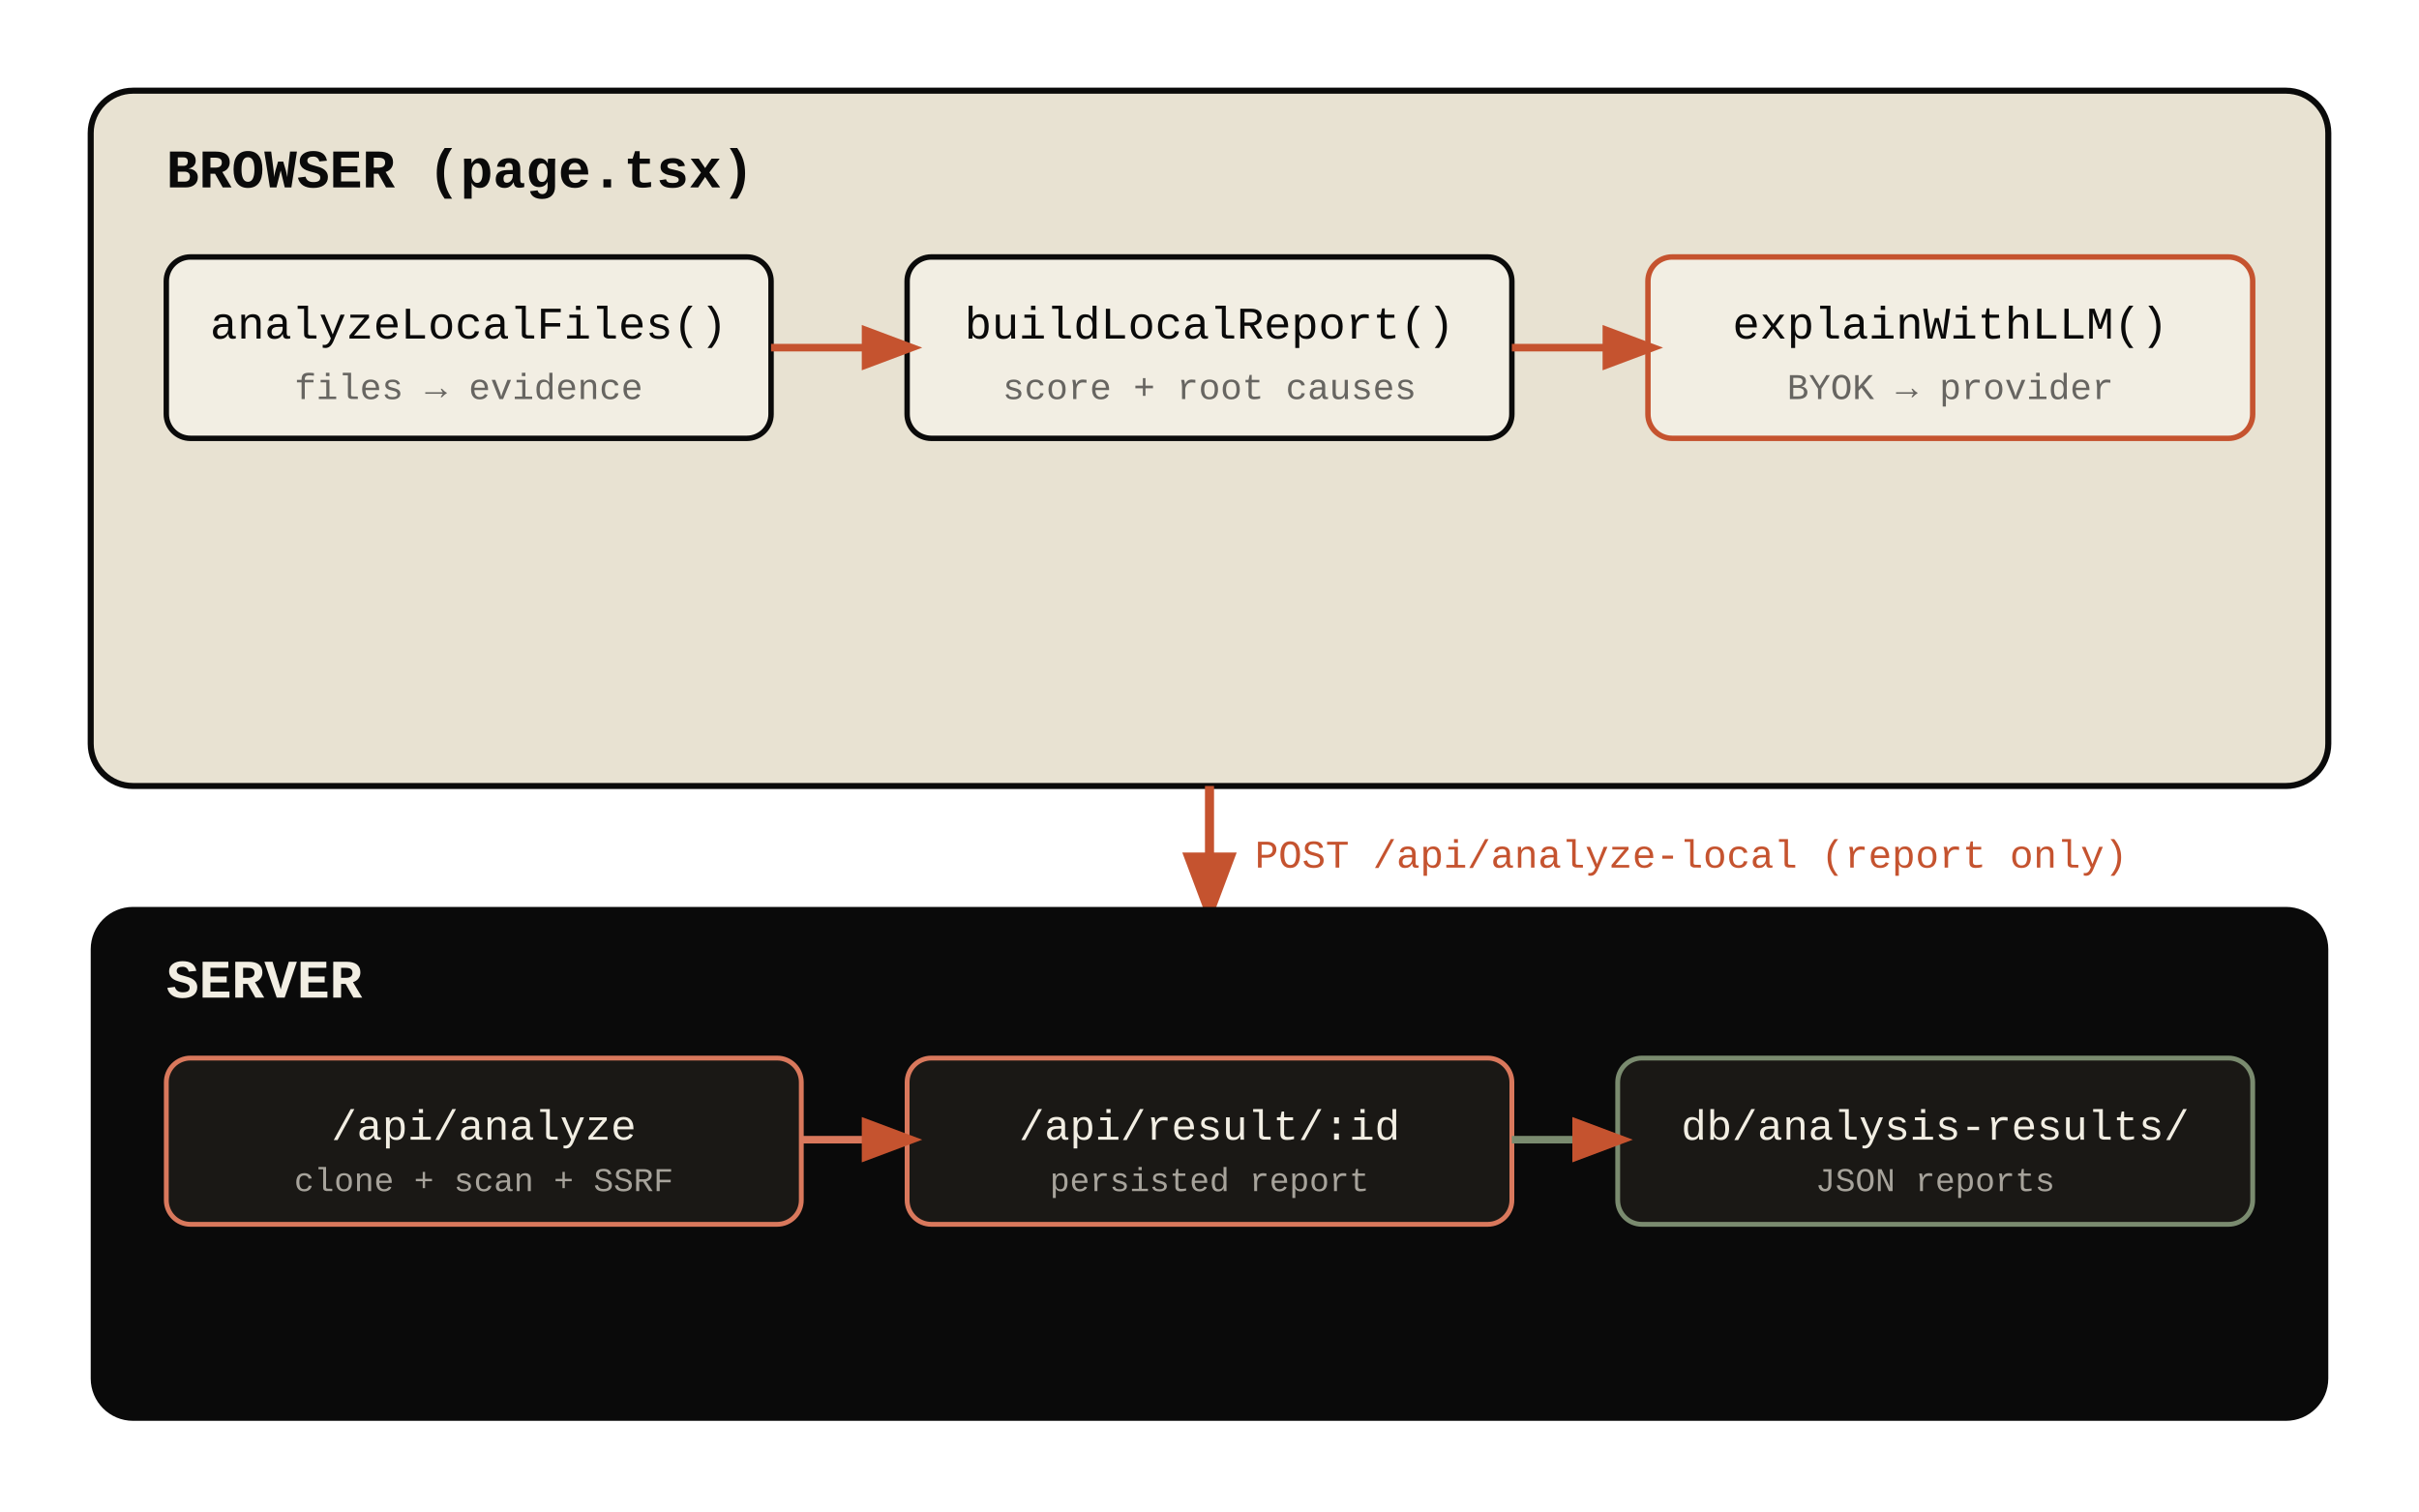
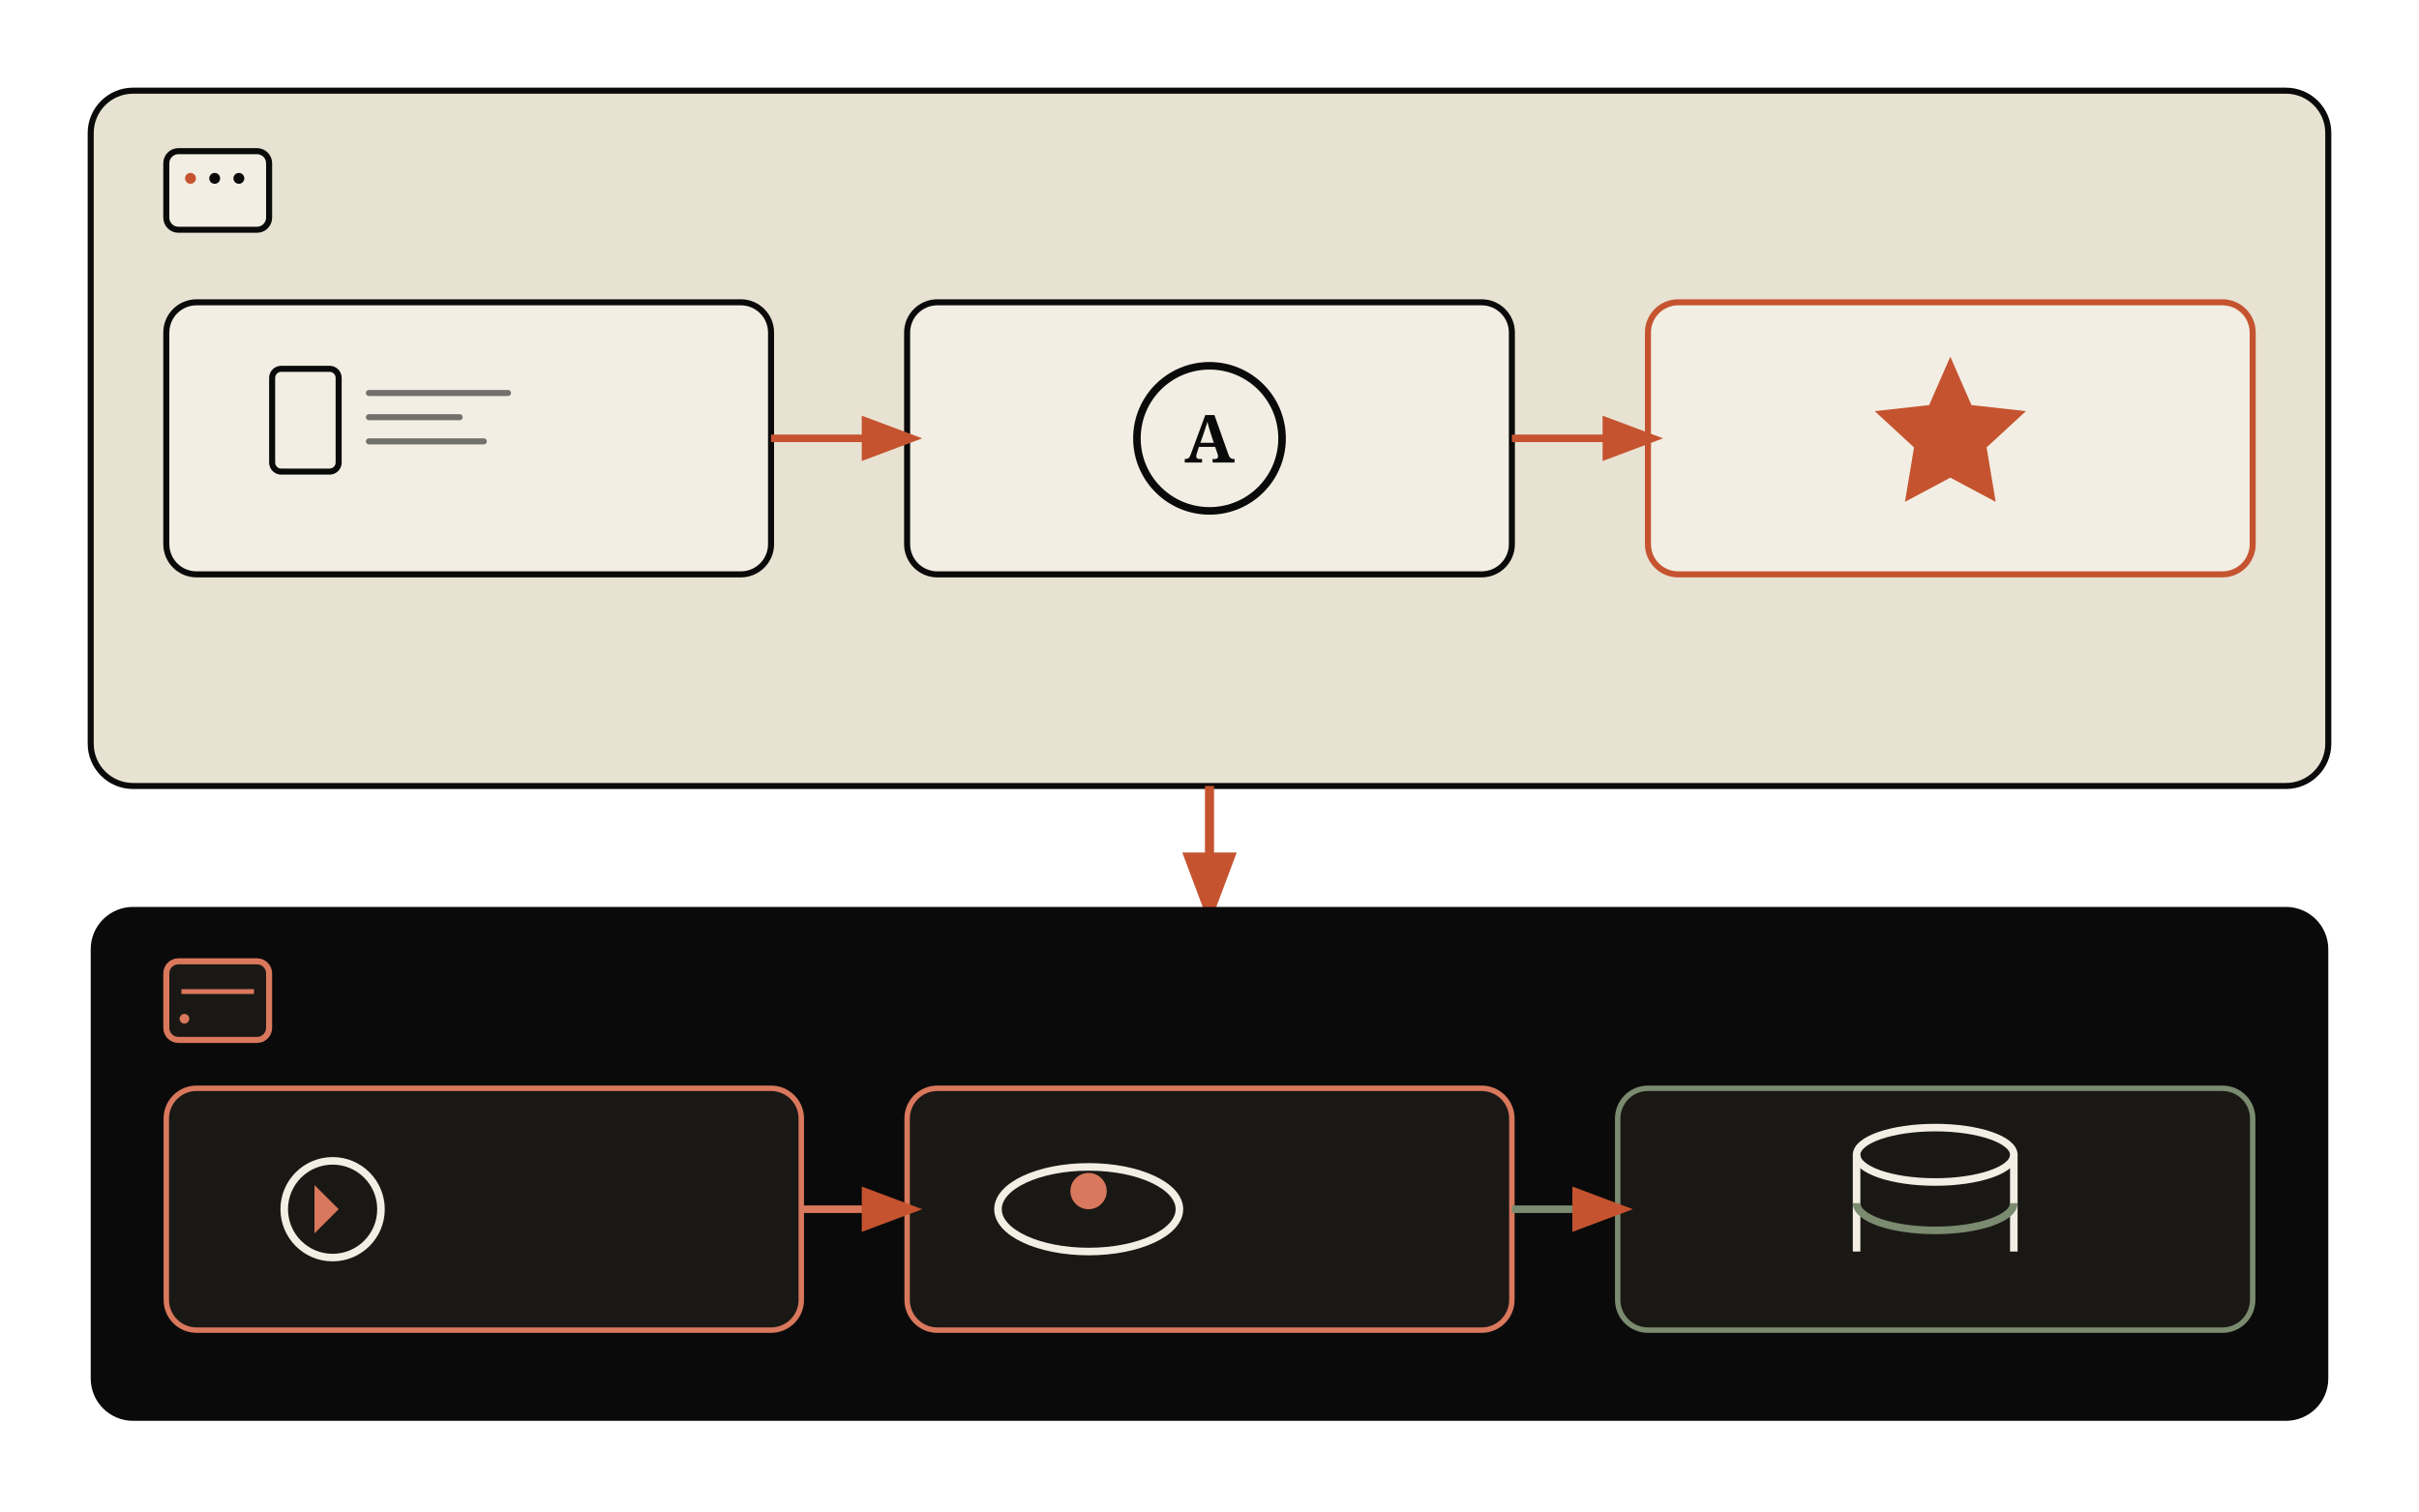
- <svg xmlns="http://www.w3.org/2000/svg" viewBox="0 0 800 500" role="img" aria-label="architecture diagram — browser and server">
+ <svg xmlns="http://www.w3.org/2000/svg" viewBox="0 0 800 500" role="img" aria-label="architecture — browser and server">
  <defs>
    <marker id="arr" markerWidth="8" markerHeight="8" refX="6" refY="3" orient="auto">
      <polygon points="0,0 8,3 0,6" fill="#C5532F" />
    </marker>
  </defs>
  <rect x="30" y="30" width="740" height="230" rx="14" fill="#E8E2D2" stroke="#0A0A0A" stroke-width="2" />
-   <text x="55" y="62" font-family="'Courier New', monospace" font-size="18" font-weight="bold" fill="#0A0A0A">BROWSER (page.tsx)</text>
-   <g font-family="'Courier New', monospace" font-size="15" fill="#0A0A0A">
-     <rect x="55" y="85" width="200" height="60" rx="8" fill="#F2EEE3" stroke="#0A0A0A" stroke-width="1.8" />
-     <text x="155" y="112" text-anchor="middle">analyzeLocalFiles()</text>
-     <text x="155" y="132" text-anchor="middle" font-size="12" opacity="0.6">files → evidence</text>
-     <rect x="300" y="85" width="200" height="60" rx="8" fill="#F2EEE3" stroke="#0A0A0A" stroke-width="1.8" />
-     <text x="400" y="112" text-anchor="middle">buildLocalReport()</text>
-     <text x="400" y="132" text-anchor="middle" font-size="12" opacity="0.6">score + root causes</text>
-     <rect x="545" y="85" width="200" height="60" rx="8" fill="#F2EEE3" stroke="#C5532F" stroke-width="1.8" />
-     <text x="645" y="112" text-anchor="middle">explainWithLLM()</text>
-     <text x="645" y="132" text-anchor="middle" font-size="12" opacity="0.6">BYOK → provider</text>
+   <rect x="55" y="50" width="34" height="26" rx="4" fill="#F2EEE3" stroke="#0A0A0A" stroke-width="2" />
+   <circle cx="63" cy="59" r="1.8" fill="#C5532F" />
+   <circle cx="71" cy="59" r="1.8" fill="#0A0A0A" />
+   <circle cx="79" cy="59" r="1.8" fill="#0A0A0A" />
+   <g>
+     <rect x="55" y="100" width="200" height="90" rx="10" fill="#F2EEE3" stroke="#0A0A0A" stroke-width="2" />
+     <rect x="90" y="122" width="22" height="34" rx="3" fill="none" stroke="#0A0A0A" stroke-width="2" />
+     <line x1="122" y1="130" x2="168" y2="130" stroke="#0A0A0A" stroke-width="2" stroke-linecap="round" opacity="0.55" />
+     <line x1="122" y1="138" x2="152" y2="138" stroke="#0A0A0A" stroke-width="2" stroke-linecap="round" opacity="0.55" />
+     <line x1="122" y1="146" x2="160" y2="146" stroke="#0A0A0A" stroke-width="2" stroke-linecap="round" opacity="0.55" />
+     <rect x="300" y="100" width="200" height="90" rx="10" fill="#F2EEE3" stroke="#0A0A0A" stroke-width="2" />
+     <circle cx="400" cy="145" r="24" fill="none" stroke="#0A0A0A" stroke-width="2.5" />
+     <text x="400" y="153" text-anchor="middle" font-family="Georgia, serif" font-size="22" font-weight="bold" fill="#0A0A0A">A</text>
+     <rect x="545" y="100" width="200" height="90" rx="10" fill="#F2EEE3" stroke="#C5532F" stroke-width="2" />
+     <polygon points="645,118 652,134 670,136 657,148 660,166 645,158 630,166 633,148 620,136 638,134" fill="#C5532F" />
  </g>
-   <line x1="255" y1="115" x2="300" y2="115" stroke="#C5532F" stroke-width="2.5" marker-end="url(#arr)" />
-   <line x1="500" y1="115" x2="545" y2="115" stroke="#C5532F" stroke-width="2.5" marker-end="url(#arr)" />
+   <line x1="255" y1="145" x2="300" y2="145" stroke="#C5532F" stroke-width="2.5" marker-end="url(#arr)" />
+   <line x1="500" y1="145" x2="545" y2="145" stroke="#C5532F" stroke-width="2.5" marker-end="url(#arr)" />
  <line x1="400" y1="260" x2="400" y2="300" stroke="#C5532F" stroke-width="3" marker-end="url(#arr)" />
-   <text x="415" y="287" font-family="'Courier New', monospace" font-size="13" fill="#C5532F">POST /api/analyze-local (report only)</text>
  <rect x="30" y="300" width="740" height="170" rx="14" fill="#0A0A0A" />
-   <text x="55" y="330" font-family="'Courier New', monospace" font-size="18" font-weight="bold" fill="#F2EEE3">SERVER</text>
-   <g font-family="'Courier New', monospace" font-size="14" fill="#F2EEE3">
-     <rect x="55" y="350" width="210" height="55" rx="8" fill="#1A1815" stroke="#D9785C" stroke-width="1.6" />
-     <text x="160" y="377" text-anchor="middle">/api/analyze</text>
-     <text x="160" y="394" text-anchor="middle" font-size="11" opacity="0.65">clone + scan + SSRF</text>
-     <rect x="300" y="350" width="200" height="55" rx="8" fill="#1A1815" stroke="#D9785C" stroke-width="1.6" />
-     <text x="400" y="377" text-anchor="middle">/api/result/:id</text>
-     <text x="400" y="394" text-anchor="middle" font-size="11" opacity="0.65">persisted report</text>
-     <rect x="535" y="350" width="210" height="55" rx="8" fill="#1A1815" stroke="#7A8B6F" stroke-width="1.6" />
-     <text x="640" y="377" text-anchor="middle">db/analysis-results/</text>
-     <text x="640" y="394" text-anchor="middle" font-size="11" opacity="0.65">JSON reports</text>
+   <rect x="55" y="318" width="34" height="26" rx="4" fill="#1A1815" stroke="#D9785C" stroke-width="2" />
+   <line x1="60" y1="328" x2="84" y2="328" stroke="#D9785C" stroke-width="1.6" />
+   <circle cx="61" cy="337" r="1.6" fill="#D9785C" />
+   <g>
+     <rect x="55" y="360" width="210" height="80" rx="10" fill="#1A1815" stroke="#D9785C" stroke-width="1.8" />
+     <circle cx="110" cy="400" r="16" fill="none" stroke="#F2EEE3" stroke-width="2.5" />
+     <polyline points="96,400 104,400 104,392 112,400 104,408 104,400" fill="#D9785C" stroke="none" />
+     <rect x="300" y="360" width="200" height="80" rx="10" fill="#1A1815" stroke="#D9785C" stroke-width="1.8" />
+     <path d="M360,386 a30,14 0 1 0 0.1,0 z" fill="none" stroke="#F2EEE3" stroke-width="2.5" />
+     <circle cx="360" cy="394" r="6" fill="#D9785C" />
+     <rect x="535" y="360" width="210" height="80" rx="10" fill="#1A1815" stroke="#7A8B6F" stroke-width="1.8" />
+     <ellipse cx="640" cy="382" rx="26" ry="9" fill="none" stroke="#F2EEE3" stroke-width="2.5" />
+     <line x1="614" y1="382" x2="614" y2="414" stroke="#F2EEE3" stroke-width="2.5" />
+     <line x1="666" y1="382" x2="666" y2="414" stroke="#F2EEE3" stroke-width="2.5" />
+     <path d="M614,398 a26,9 0 0 0 52,0" fill="none" stroke="#7A8B6F" stroke-width="2.5" />
  </g>
-   <line x1="265" y1="377" x2="300" y2="377" stroke="#D9785C" stroke-width="2.5" marker-end="url(#arr)" />
-   <line x1="500" y1="377" x2="535" y2="377" stroke="#7A8B6F" stroke-width="2.5" marker-end="url(#arr)" />
+   <line x1="265" y1="400" x2="300" y2="400" stroke="#D9785C" stroke-width="2.5" marker-end="url(#arr)" />
+   <line x1="500" y1="400" x2="535" y2="400" stroke="#7A8B6F" stroke-width="2.5" marker-end="url(#arr)" />
</svg>
